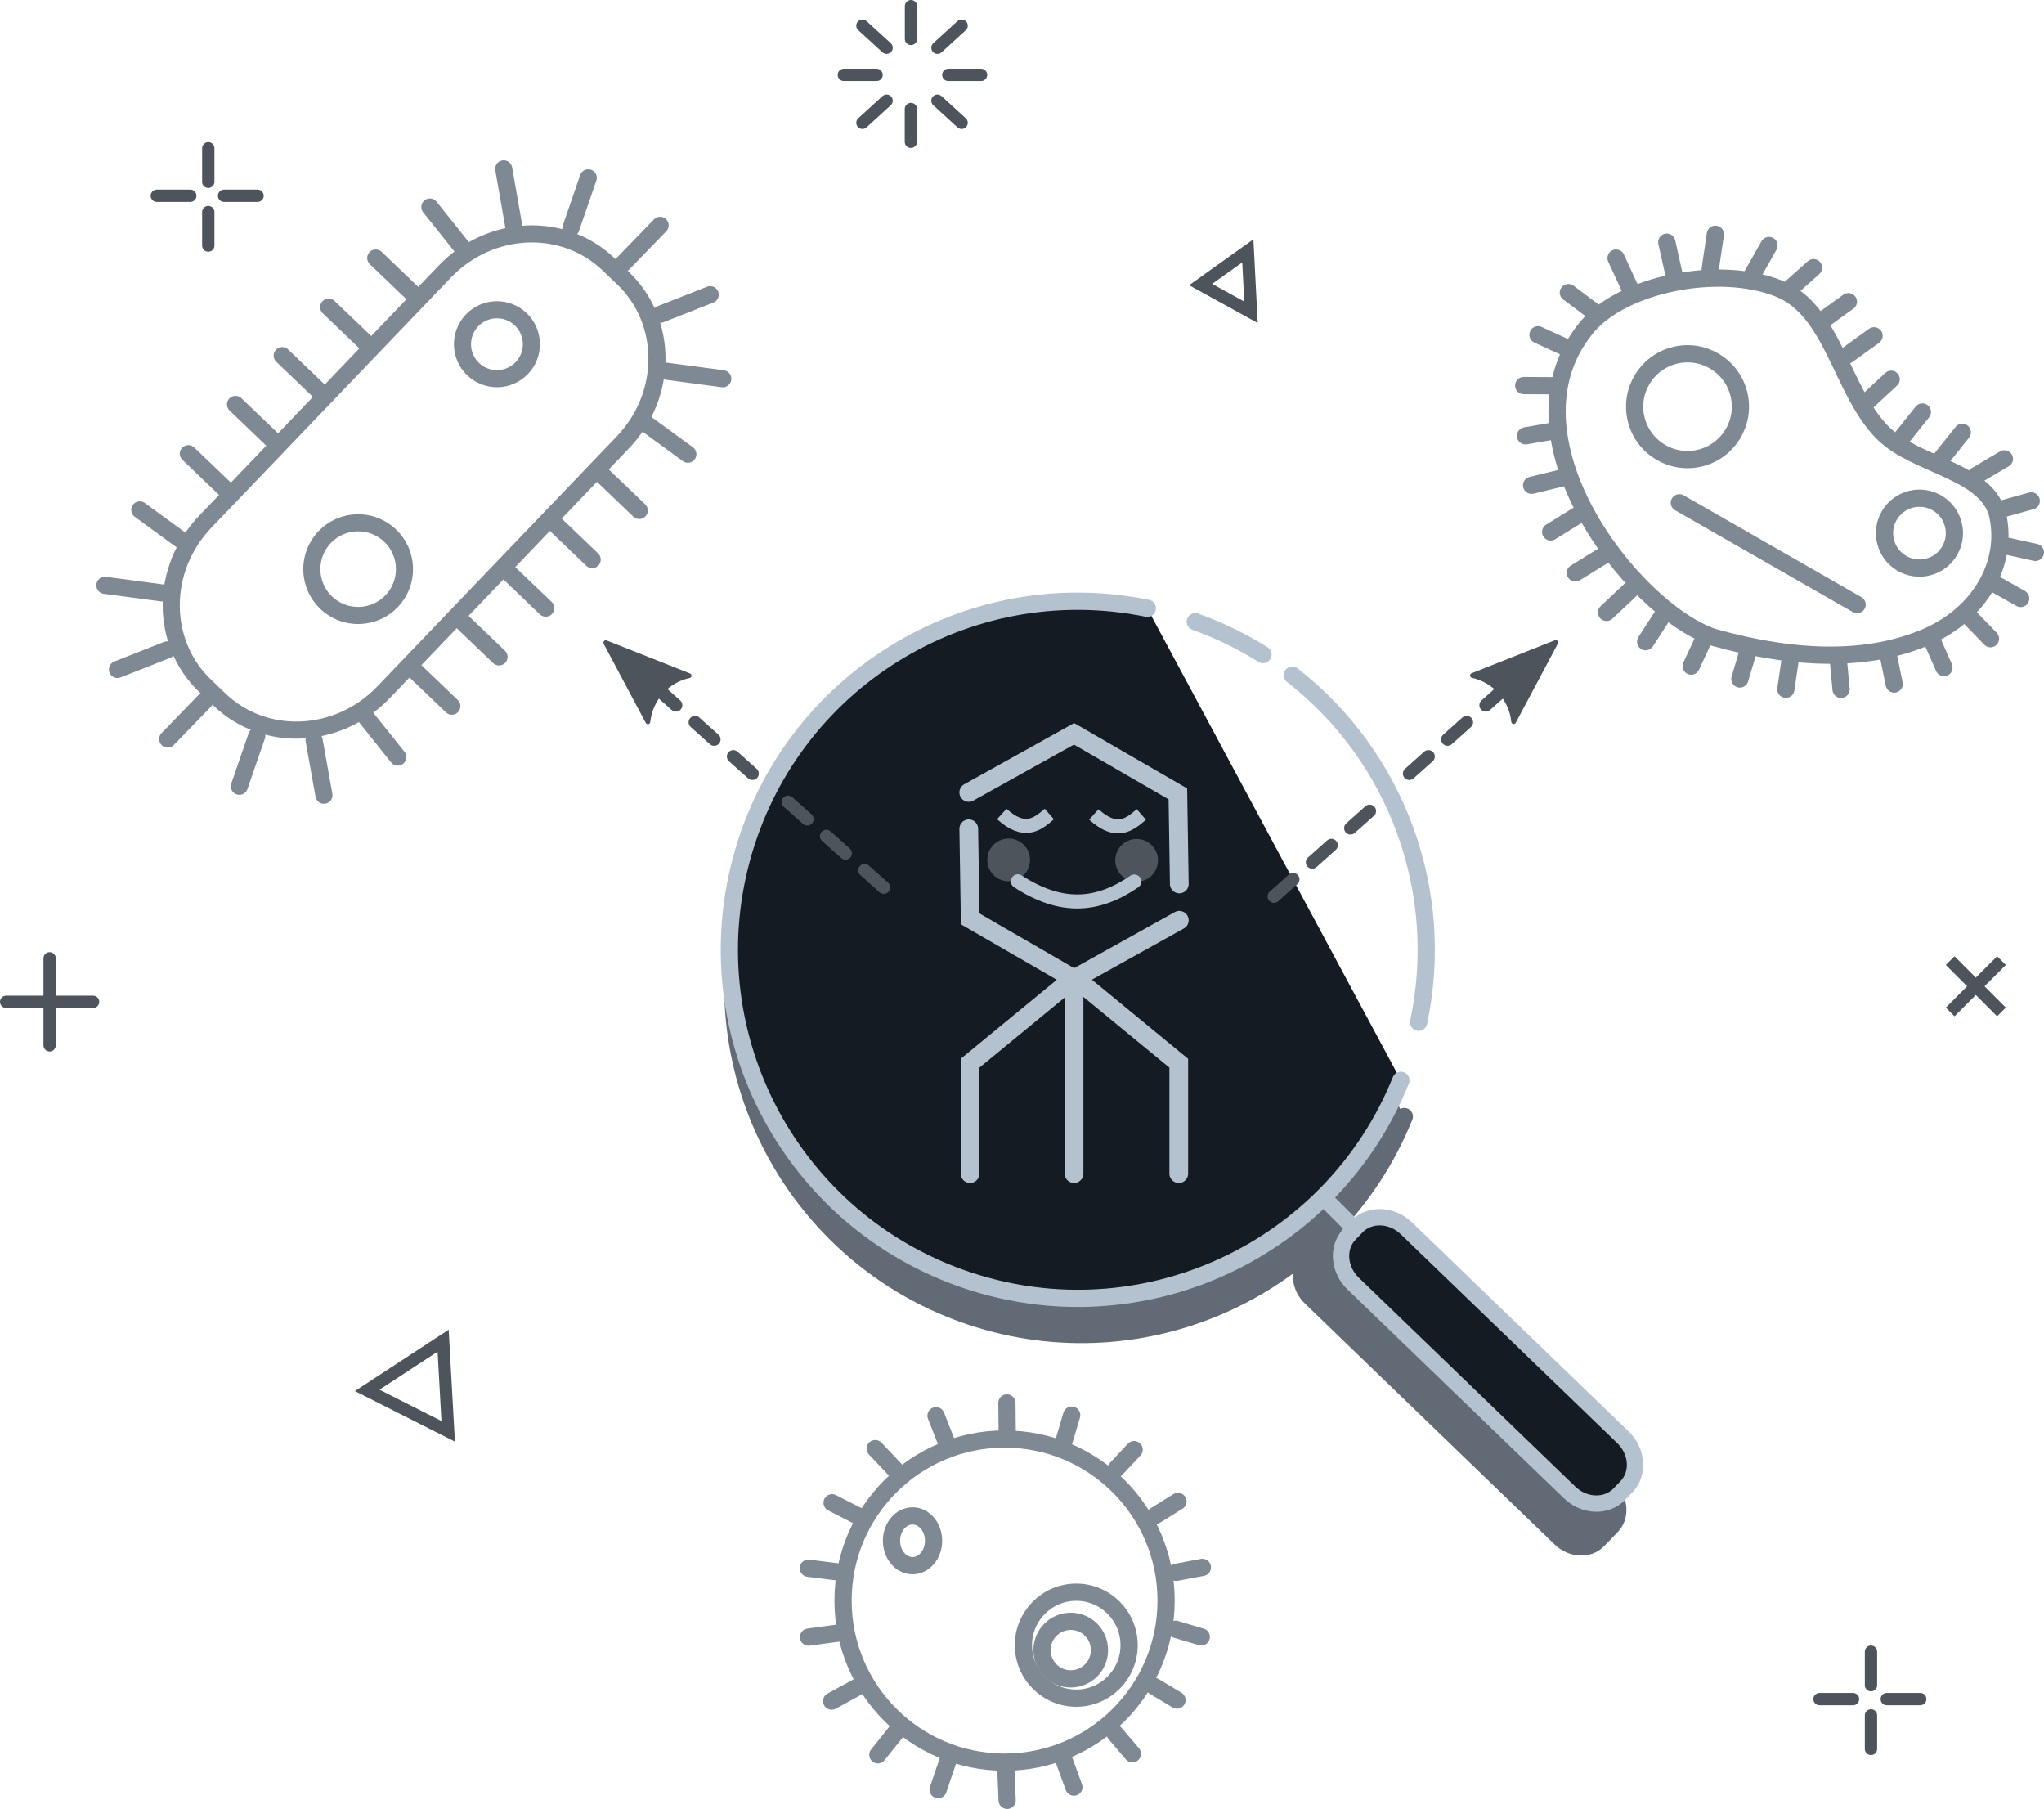
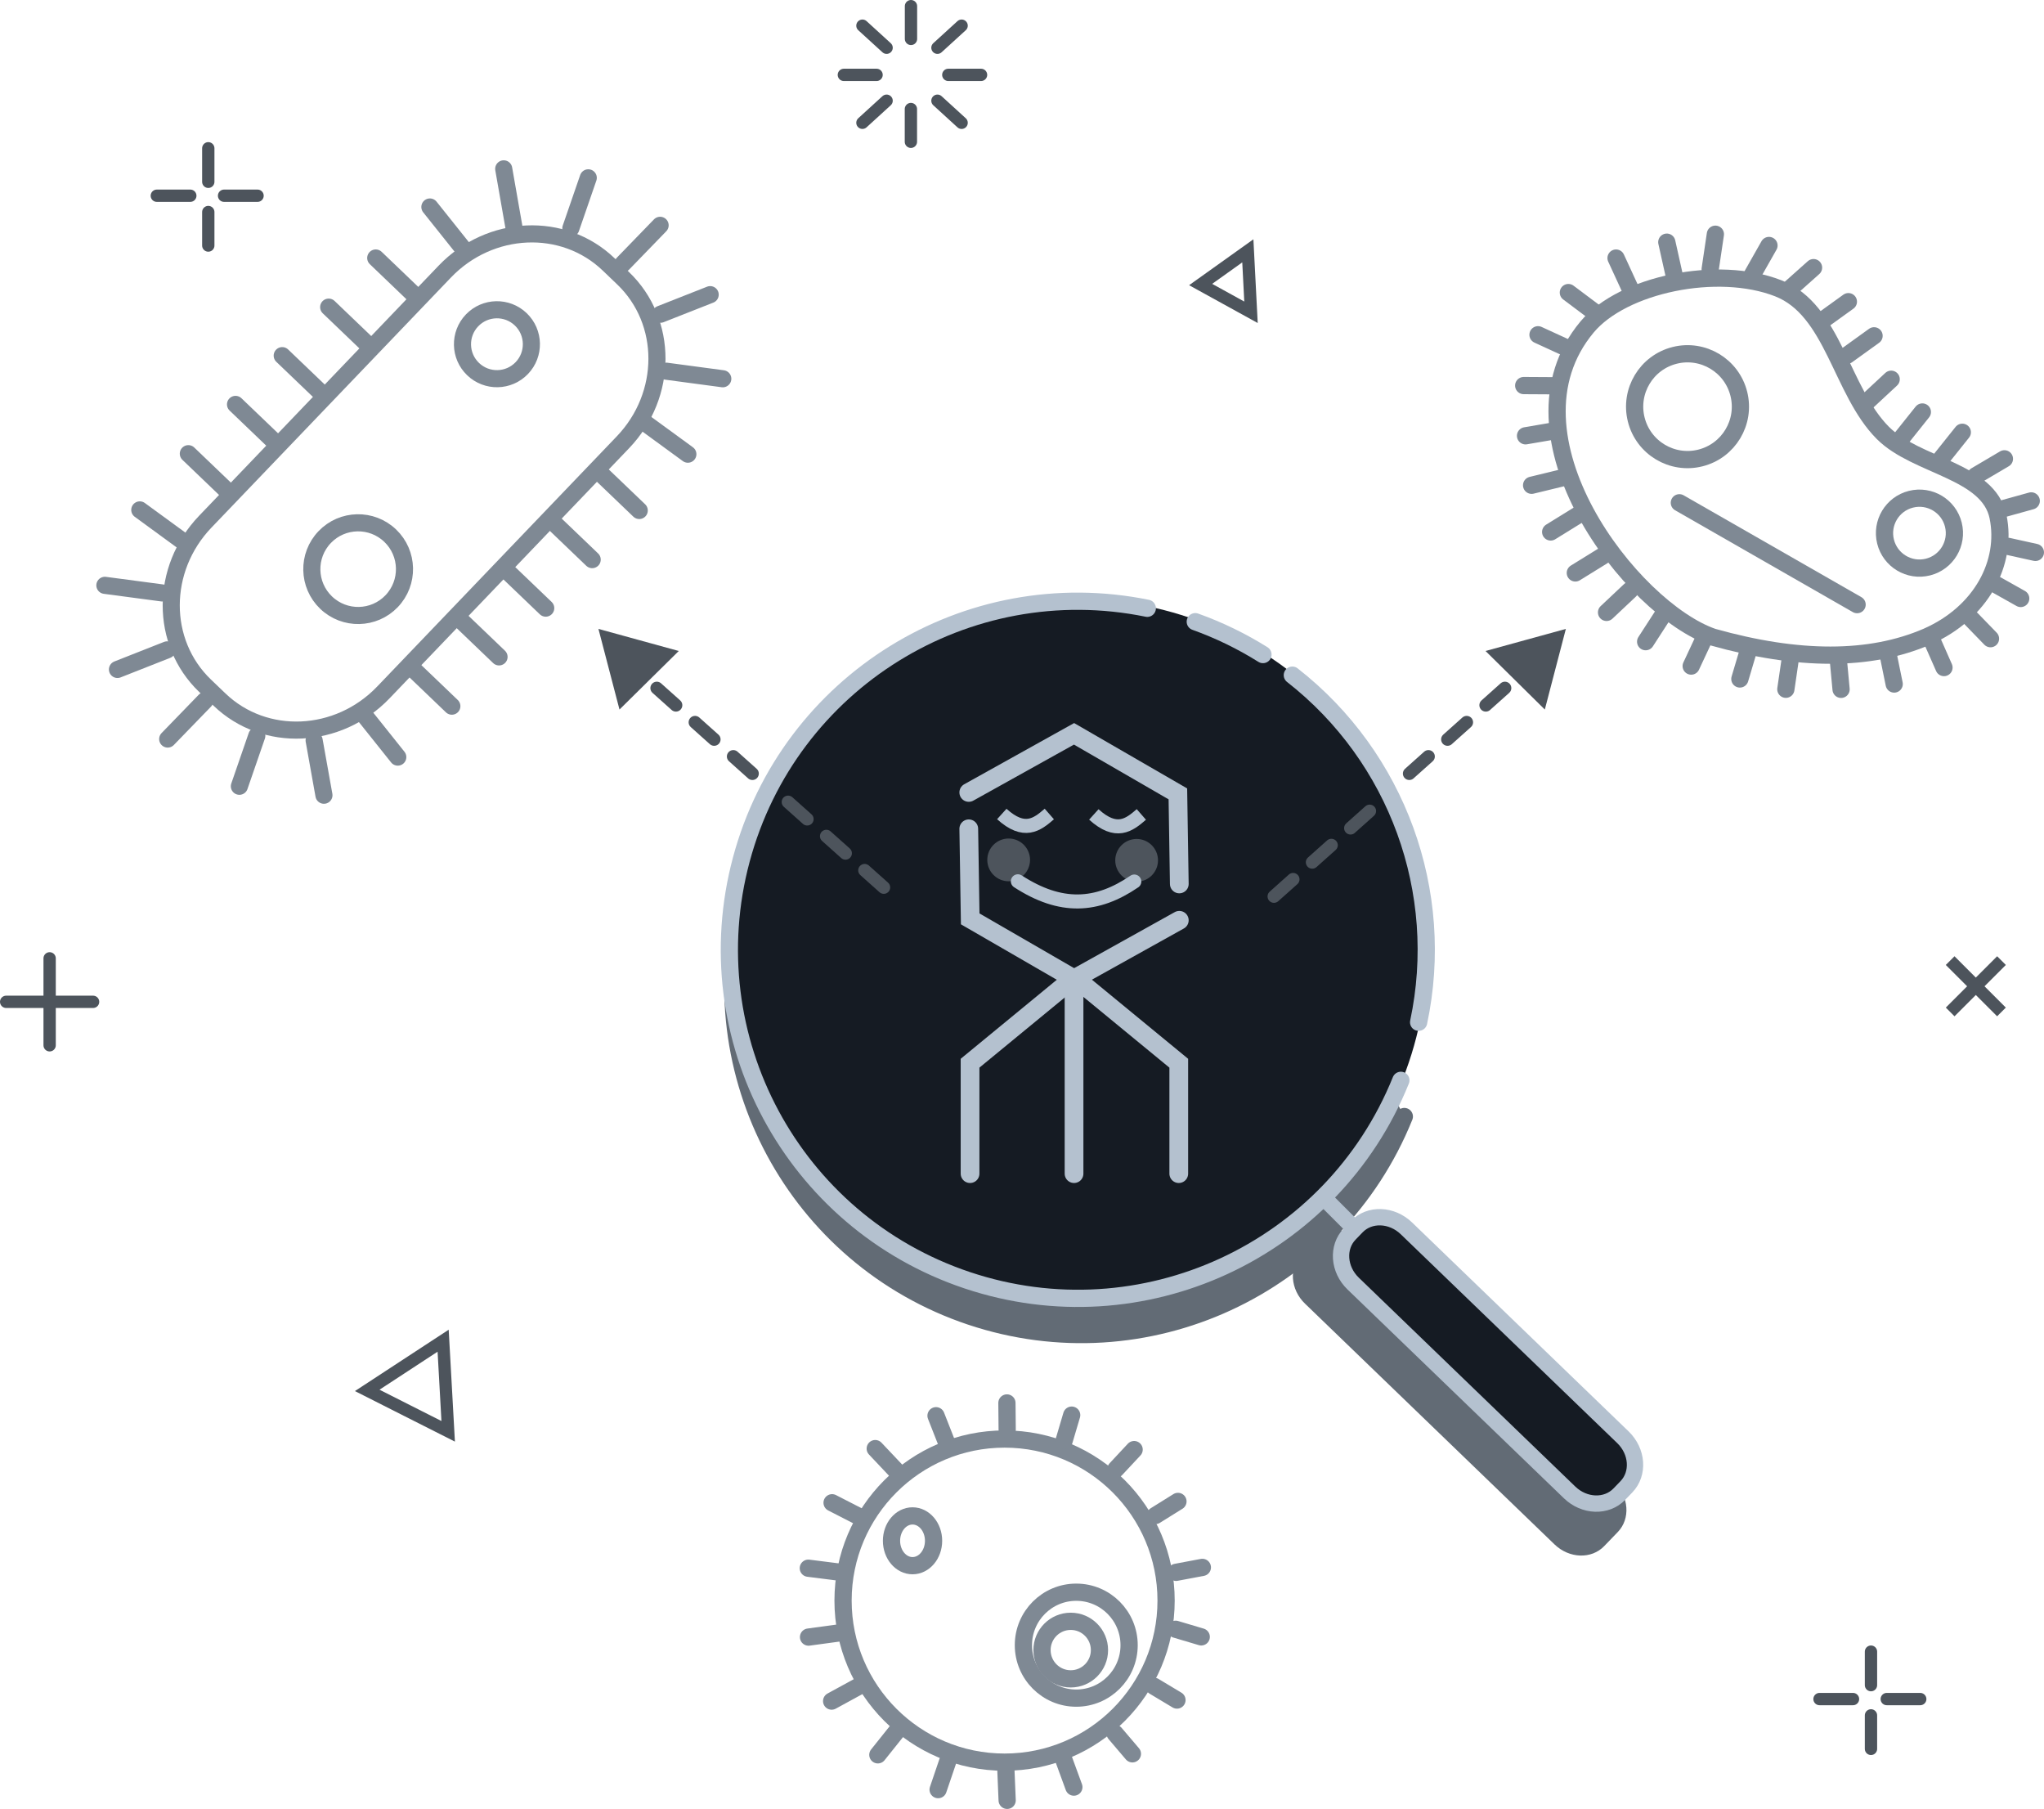
<svg xmlns="http://www.w3.org/2000/svg" width="95.632mm" height="84.613mm" viewBox="0 0 95.632 84.613" version="1.1" id="svg5">
  <defs id="defs2">
    <marker style="overflow:visible" id="Arrow1Mend" refX="0" refY="0" orient="auto">
      <path transform="matrix(-0.4,0,0,-0.4,-4,0)" style="fill:context-stroke;fill-rule:evenodd;stroke:context-stroke;stroke-width:1pt" d="M 0,0 5,-5 -12.5,0 5,5 Z" id="path55276" />
    </marker>
    <marker style="overflow:visible" id="Arrow2Mstart" refX="0" refY="0" orient="auto">
      <path transform="scale(0.6)" d="M 8.719,4.034 -2.207,0.016 8.719,-4.002 c -1.745,2.372 -1.735,5.617 -6e-7,8.035 z" style="fill:context-stroke;fill-rule:evenodd;stroke:context-stroke;stroke-width:0.625;stroke-linejoin:round" id="path55291" />
    </marker>
    <marker style="overflow:visible" id="Arrow1Sstart" refX="0" refY="0" orient="auto">
      <path transform="matrix(0.2,0,0,0.2,1.2,0)" style="fill:context-stroke;fill-rule:evenodd;stroke:context-stroke;stroke-width:1pt" d="M 0,0 5,-5 -12.5,0 5,5 Z" id="path55279" />
    </marker>
    <marker style="overflow:visible" id="Arrow1Send" refX="0" refY="0" orient="auto">
      <path transform="matrix(-0.2,0,0,-0.2,-1.2,0)" style="fill:context-stroke;fill-rule:evenodd;stroke:context-stroke;stroke-width:1pt" d="M 0,0 5,-5 -12.5,0 5,5 Z" id="path55282" />
    </marker>
    <marker style="overflow:visible" id="Arrow1Lend" refX="0" refY="0" orient="auto">
      <path transform="matrix(-0.8,0,0,-0.8,-10,0)" style="fill:context-stroke;fill-rule:evenodd;stroke:context-stroke;stroke-width:1pt" d="M 0,0 5,-5 -12.5,0 5,5 Z" id="path55270" />
    </marker>
    <marker style="overflow:visible" id="EmptyDiamondSstart" refX="0" refY="0" orient="auto">
      <path transform="matrix(0.2,0,0,0.2,1.2,0)" style="fill:context-fill;fill-rule:evenodd;stroke:context-stroke;stroke-width:1pt" d="M 0,-7.071 -7.071,0 0,7.071 7.071,0 Z" id="path55388" />
    </marker>
    <marker style="overflow:visible" id="DotM" refX="0" refY="0" orient="auto">
      <path transform="matrix(0.4,0,0,0.4,2.96,0.4)" style="fill:context-stroke;fill-rule:evenodd;stroke:context-stroke;stroke-width:1pt" d="m -2.5,-1 c 0,2.76 -2.24,5 -5,5 -2.76,0 -5,-2.24 -5,-5 0,-2.76 2.24,-5 5,-5 2.76,0 5,2.24 5,5 z" id="path55331" />
    </marker>
    <marker style="overflow:visible" id="Arrow1Mstart" refX="0" refY="0" orient="auto">
      <path transform="matrix(0.4,0,0,0.4,4,0)" style="fill:context-stroke;fill-rule:evenodd;stroke:context-stroke;stroke-width:1pt" d="M 0,0 5,-5 -12.5,0 5,5 Z" id="path55273" />
    </marker>
    <marker style="overflow:visible" id="Arrow2Lstart" refX="0" refY="0" orient="auto">
      <path transform="matrix(1.1,0,0,1.1,1.1,0)" d="M 8.719,4.034 -2.207,0.016 8.719,-4.002 c -1.745,2.372 -1.735,5.617 -6e-7,8.035 z" style="fill:context-stroke;fill-rule:evenodd;stroke:context-stroke;stroke-width:0.625;stroke-linejoin:round" id="path55285" />
    </marker>
    <rect x="99.97" y="439.884" width="828.957" height="208.044" id="rect51939" />
  </defs>
-   <g id="g62065">
-     <g id="g3209">
+   <g id="g3209">
+     <g id="g4432">
      <path style="fill:#626b75;fill-opacity:1;stroke:#626b75;stroke-width:0.806;stroke-linecap:round;stroke-miterlimit:4;stroke-dasharray:none;stroke-opacity:1" id="path42971" d="M 65.704,52.225 A 16.3,16.301 0 0 1 45.418,61.577 16.3,16.301 0 0 1 34.845,41.9 16.3,16.301 0 0 1 53.84,30.145" />
-       <path style="fill:#151b23;fill-opacity:1;stroke:#b4c1cf;stroke-width:0.806;stroke-linecap:round;stroke-miterlimit:4;stroke-dasharray:none;stroke-opacity:1" id="path7233" d="M 65.542,50.532 A 16.3,16.301 0 0 1 45.256,59.884 16.3,16.301 0 0 1 34.683,40.207 16.3,16.301 0 0 1 53.678,28.452" />
+       <circle style="fill:#151b23;fill-opacity:1;stroke:none;stroke-width:0.6;stroke-linecap:round;stroke-linejoin:round;stroke-miterlimit:4;stroke-dasharray:none;stroke-dashoffset:0;stroke-opacity:1" id="path1381" cx="50.372" cy="44.429" r="16.406" />
+       <path style="fill:none;fill-opacity:1;stroke:#b4c1cf;stroke-width:0.806;stroke-linecap:round;stroke-miterlimit:4;stroke-dasharray:none;stroke-opacity:1" id="path7233" d="M 65.542,50.532 A 16.3,16.301 0 0 1 45.256,59.884 16.3,16.301 0 0 1 34.683,40.207 16.3,16.301 0 0 1 53.678,28.452" />
      <g id="g10444" transform="rotate(-46.2314,-81.50536,91.74423)" style="stroke:#818181;stroke-width:0.8;stroke-miterlimit:4;stroke-dasharray:none;stroke-opacity:1">
        <rect style="fill:none;stroke:#7f8994;stroke-width:0.8;stroke-linecap:round;stroke-miterlimit:4;stroke-dasharray:none;stroke-opacity:1" id="rect1299" width="27.294" height="11.542" x="24.602" y="110.954" ry="5.3" rx="5.547" />
        <path style="fill:none;stroke:#7f8994;stroke-width:0.8;stroke-linecap:round;stroke-linejoin:miter;stroke-miterlimit:4;stroke-dasharray:none;stroke-opacity:1" d="m 38.249,108.181 v 2.703" id="path3142" />
        <path style="fill:none;stroke:#7f8994;stroke-width:0.8;stroke-linecap:round;stroke-linejoin:miter;stroke-miterlimit:4;stroke-dasharray:none;stroke-opacity:1" d="m 41.391,108.181 v 2.703" id="path4470" />
        <path style="fill:none;stroke:#7f8994;stroke-width:0.8;stroke-linecap:round;stroke-linejoin:miter;stroke-miterlimit:4;stroke-dasharray:none;stroke-opacity:1" d="m 35.091,108.181 v 2.703" id="path4472" />
        <path style="fill:none;stroke:#7f8994;stroke-width:0.8;stroke-linecap:round;stroke-linejoin:miter;stroke-miterlimit:4;stroke-dasharray:none;stroke-opacity:1" d="m 31.899,108.181 v 2.703" id="path4474" />
        <path style="fill:none;stroke:#7f8994;stroke-width:0.8;stroke-linecap:round;stroke-linejoin:miter;stroke-miterlimit:4;stroke-dasharray:none;stroke-opacity:1" d="m 44.574,108.181 v 2.703" id="path4476" />
        <path style="fill:none;stroke:#7f8994;stroke-width:0.8;stroke-linecap:round;stroke-linejoin:miter;stroke-miterlimit:4;stroke-dasharray:none;stroke-opacity:1" d="m 48.049,108.36 -0.332,2.476" id="path4478" />
        <path style="fill:none;stroke:#7f8994;stroke-width:0.8;stroke-linecap:round;stroke-linejoin:miter;stroke-miterlimit:4;stroke-dasharray:none;stroke-opacity:1" d="m 51.727,109.621 -1.662,2.263" id="path4480" />
        <path style="fill:none;stroke:#7f8994;stroke-width:0.8;stroke-linecap:round;stroke-linejoin:miter;stroke-miterlimit:4;stroke-dasharray:none;stroke-opacity:1" d="M 54.16,112.768 51.891,113.813" id="path4482" />
        <path style="fill:none;stroke:#7f8994;stroke-width:0.8;stroke-linecap:round;stroke-linejoin:miter;stroke-miterlimit:4;stroke-dasharray:none;stroke-opacity:1" d="m 54.882,116.732 -2.498,-0.015" id="path4484" />
        <path style="fill:none;stroke:#7f8994;stroke-width:0.8;stroke-linecap:round;stroke-linejoin:miter;stroke-miterlimit:4;stroke-dasharray:none;stroke-opacity:1" d="M 24.09,116.732 21.592,116.717" id="path4486" />
        <path style="fill:none;stroke:#7f8994;stroke-width:0.8;stroke-linecap:round;stroke-linejoin:miter;stroke-miterlimit:4;stroke-dasharray:none;stroke-opacity:1" d="m 28.429,108.36 0.332,2.476" id="path4570" />
        <path style="fill:none;stroke:#7f8994;stroke-width:0.8;stroke-linecap:round;stroke-linejoin:miter;stroke-miterlimit:4;stroke-dasharray:none;stroke-opacity:1" d="m 24.751,109.621 1.601,2.187" id="path4572" />
        <path style="fill:none;stroke:#7f8994;stroke-width:0.8;stroke-linecap:round;stroke-linejoin:miter;stroke-miterlimit:4;stroke-dasharray:none;stroke-opacity:1" d="m 22.317,112.768 2.269,1.045" id="path4574" />
        <path style="fill:none;stroke:#7f8994;stroke-width:0.8;stroke-linecap:round;stroke-linejoin:miter;stroke-miterlimit:4;stroke-dasharray:none;stroke-opacity:1" d="m 38.249,125.254 v -2.703" id="path4678" />
        <path style="fill:none;stroke:#7f8994;stroke-width:0.8;stroke-linecap:round;stroke-linejoin:miter;stroke-miterlimit:4;stroke-dasharray:none;stroke-opacity:1" d="m 41.391,125.254 v -2.703" id="path4680" />
        <path style="fill:none;stroke:#7f8994;stroke-width:0.8;stroke-linecap:round;stroke-linejoin:miter;stroke-miterlimit:4;stroke-dasharray:none;stroke-opacity:1" d="m 35.091,125.254 v -2.703" id="path4682" />
        <path style="fill:none;stroke:#7f8994;stroke-width:0.8;stroke-linecap:round;stroke-linejoin:miter;stroke-miterlimit:4;stroke-dasharray:none;stroke-opacity:1" d="m 31.899,125.254 v -2.703" id="path4684" />
        <path style="fill:none;stroke:#7f8994;stroke-width:0.8;stroke-linecap:round;stroke-linejoin:miter;stroke-miterlimit:4;stroke-dasharray:none;stroke-opacity:1" d="m 44.574,125.254 v -2.703" id="path4686" />
        <path style="fill:none;stroke:#7f8994;stroke-width:0.8;stroke-linecap:round;stroke-linejoin:miter;stroke-miterlimit:4;stroke-dasharray:none;stroke-opacity:1" d="m 48.049,125.075 -0.332,-2.476" id="path4688" />
        <path style="fill:none;stroke:#7f8994;stroke-width:0.8;stroke-linecap:round;stroke-linejoin:miter;stroke-miterlimit:4;stroke-dasharray:none;stroke-opacity:1" d="m 51.727,123.814 -1.57,-2.149" id="path4690" />
        <path style="fill:none;stroke:#7f8994;stroke-width:0.8;stroke-linecap:round;stroke-linejoin:miter;stroke-miterlimit:4;stroke-dasharray:none;stroke-opacity:1" d="M 54.16,120.667 51.891,119.622" id="path4692" />
        <path style="fill:none;stroke:#7f8994;stroke-width:0.8;stroke-linecap:round;stroke-linejoin:miter;stroke-miterlimit:4;stroke-dasharray:none;stroke-opacity:1" d="m 28.429,125.075 0.332,-2.476" id="path4694" />
        <path style="fill:none;stroke:#7f8994;stroke-width:0.8;stroke-linecap:round;stroke-linejoin:miter;stroke-miterlimit:4;stroke-dasharray:none;stroke-opacity:1" d="m 24.751,123.814 1.535,-2.106" id="path4696" />
        <path style="fill:none;stroke:#7f8994;stroke-width:0.8;stroke-linecap:round;stroke-linejoin:miter;stroke-miterlimit:4;stroke-dasharray:none;stroke-opacity:1" d="M 22.317,120.667 24.587,119.622" id="path4698" />
        <circle style="fill:none;stroke:#7f8994;stroke-width:0.8;stroke-linecap:round;stroke-miterlimit:4;stroke-dasharray:none;stroke-opacity:1" id="path4722" cx="33.495" cy="117.655" r="2.168" />
        <circle style="fill:none;stroke:#7f8994;stroke-width:0.8;stroke-linecap:round;stroke-miterlimit:4;stroke-dasharray:none;stroke-opacity:1" id="circle4804" cx="45.584" cy="115.066" r="1.612" />
      </g>
      <rect style="fill:#626b75;fill-opacity:1;stroke:none;stroke-width:0.764;stroke-linecap:round;stroke-miterlimit:4;stroke-dasharray:none;stroke-opacity:1" id="rect35126" width="4.029" height="19.677" x="-1.499" y="84.55" ry="1.727" rx="1.555" transform="matrix(0.6941891,-0.7197927,0.7197324,0.6942516,0,0)" />
      <rect style="fill:#151b23;fill-opacity:1;stroke:#b4c1cf;stroke-width:0.764;stroke-linecap:round;stroke-miterlimit:4;stroke-dasharray:none;stroke-opacity:1" id="rect1289" width="3.589" height="17.528" x="0.741" y="85.521" ry="1.727" rx="1.555" transform="matrix(0.6941891,-0.7197927,0.7197324,0.6942516,0,0)" />
      <path style="fill:none;fill-opacity:1;stroke:#b4c1cf;stroke-width:0.764;stroke-linecap:butt;stroke-linejoin:miter;stroke-miterlimit:4;stroke-dasharray:none;stroke-opacity:1" d="m 62.035,56.127 1.358,1.358" id="path1760" />
      <circle style="fill:#4d545c;fill-opacity:1;stroke:none;stroke-width:0.6;stroke-linecap:round;stroke-linejoin:round;stroke-miterlimit:4;stroke-dasharray:1.2, 1.2;stroke-dashoffset:0;stroke-opacity:1" id="path56014" cx="47.192" cy="40.221" r="1" />
      <circle style="fill:#4d545c;fill-opacity:1;stroke:none;stroke-width:0.6;stroke-linecap:round;stroke-linejoin:round;stroke-miterlimit:4;stroke-dasharray:1.2, 1.2;stroke-dashoffset:0;stroke-opacity:1" id="circle59923" cx="53.179" cy="40.242" r="1" />
      <g id="g55986" transform="translate(-0.472337,0.4473491)">
        <path style="fill:none;stroke:#b4c1cf;stroke-width:0.876;stroke-linecap:round;stroke-linejoin:miter;stroke-miterlimit:4;stroke-dasharray:none;stroke-opacity:1" d="m 45.798,36.619 4.925,-2.742 4.858,2.809 0.067,4.213" id="path1105" />
        <path style="fill:none;stroke:#b4c1cf;stroke-width:0.876;stroke-linecap:round;stroke-linejoin:miter;stroke-miterlimit:4;stroke-dasharray:none;stroke-opacity:1" d="m 55.648,42.599 -4.925,2.742 -4.858,-2.809 -0.067,-4.213" id="path1107" />
        <path style="fill:none;stroke:#b4c1cf;stroke-width:0.876;stroke-linecap:round;stroke-linejoin:miter;stroke-miterlimit:4;stroke-dasharray:none;stroke-opacity:1" d="m 50.723,45.621 v 8.828" id="path1109" />
        <path style="fill:none;stroke:#b4c1cf;stroke-width:0.876;stroke-linecap:round;stroke-linejoin:miter;stroke-miterlimit:4;stroke-dasharray:none;stroke-opacity:1" d="m 50.775,45.299 4.848,3.985 v 5.165" id="path1111" />
        <path style="fill:none;stroke:#b4c1cf;stroke-width:0.876;stroke-linecap:round;stroke-linejoin:miter;stroke-miterlimit:4;stroke-dasharray:none;stroke-opacity:1" d="m 50.706,45.299 -4.848,3.985 v 5.165" id="path1114" />
        <path style="fill:none;stroke:#b4c1cf;stroke-width:0.657;stroke-linecap:butt;stroke-linejoin:miter;stroke-miterlimit:4;stroke-dasharray:none;stroke-opacity:1" d="m 47.343,37.627 c 1.054,0.951 1.647,0.503 2.223,0" id="path13651" />
        <path style="fill:none;stroke:#b4c1cf;stroke-width:0.657;stroke-linecap:butt;stroke-linejoin:miter;stroke-miterlimit:4;stroke-dasharray:none;stroke-opacity:1" d="m 51.649,37.648 c 1.054,0.951 1.647,0.503 2.223,0" id="path15261" />
        <path style="fill:none;stroke:#b4c1cf;stroke-width:0.657;stroke-linecap:round;stroke-linejoin:miter;stroke-miterlimit:4;stroke-dasharray:none;stroke-opacity:1" d="m 48.095,40.775 c 2.013,1.307 3.701,1.204 5.447,0.011" id="path11885" />
      </g>
      <path style="fill:none;fill-opacity:1;stroke:#b4c1cf;stroke-width:0.806;stroke-linecap:round;stroke-miterlimit:4;stroke-dasharray:none;stroke-opacity:1" id="path8943" d="m 55.923,29.079 a 16.3,16.301 0 0 1 3.167,1.538" />
      <path style="fill:none;fill-opacity:1;stroke:#4d545c;stroke-width:0.576;stroke-linecap:round;stroke-miterlimit:4;stroke-dasharray:none;stroke-opacity:1" id="path19838" d="m 17.181,65.035 1.776,-1.162 1.776,-1.162 0.118,2.119 0.118,2.119 -1.895,-0.957 z" />
      <path style="fill:none;fill-opacity:1;stroke:#4d545c;stroke-width:0.576;stroke-linecap:round;stroke-miterlimit:4;stroke-dasharray:none;stroke-opacity:1" id="path20220" d="m 56.174,13.309 1.104,-0.788 1.104,-0.788 0.074,1.437 0.074,1.437 -1.178,-0.649 z" />
      <path style="fill:none;stroke:#4d545c;stroke-width:0.576;stroke-linecap:round;stroke-linejoin:miter;stroke-miterlimit:4;stroke-dasharray:none;stroke-opacity:1" d="m 2.322,44.826 v 4.067" id="path20255" />
      <path style="fill:none;stroke:#4d545c;stroke-width:0.576;stroke-linecap:round;stroke-linejoin:miter;stroke-miterlimit:4;stroke-dasharray:none;stroke-opacity:1" d="M 4.355,46.86 H 0.288" id="path22509" />
      <path style="fill:none;stroke:#4d545c;stroke-width:0.576;stroke-linecap:butt;stroke-linejoin:miter;stroke-miterlimit:4;stroke-dasharray:none;stroke-opacity:1" d="m 91.241,44.932 2.401,2.401" id="path22592" />
      <path style="fill:none;stroke:#4d545c;stroke-width:0.576;stroke-linecap:butt;stroke-linejoin:miter;stroke-miterlimit:4;stroke-dasharray:none;stroke-opacity:1" d="m 93.643,44.932 -2.401,2.401" id="path25242" />
      <path style="fill:none;stroke:#4d545c;stroke-width:0.576;stroke-linecap:round;stroke-linejoin:miter;stroke-miterlimit:4;stroke-dasharray:none;stroke-opacity:1" d="m 87.537,77.255 v 1.567" id="path32727" />
      <path style="fill:none;stroke:#4d545c;stroke-width:0.576;stroke-linecap:round;stroke-linejoin:miter;stroke-miterlimit:4;stroke-dasharray:none;stroke-opacity:1" d="m 87.537,80.236 v 1.567" id="path32729" />
      <path style="fill:none;stroke:#4d545c;stroke-width:0.576;stroke-linecap:round;stroke-linejoin:miter;stroke-miterlimit:4;stroke-dasharray:none;stroke-opacity:1" d="M 86.696,79.473 H 85.129" id="path32731" />
      <path style="fill:none;stroke:#4d545c;stroke-width:0.576;stroke-linecap:round;stroke-linejoin:miter;stroke-miterlimit:4;stroke-dasharray:none;stroke-opacity:1" d="M 89.842,79.473 H 88.275" id="path32733" />
      <path style="fill:none;stroke:#4d545c;stroke-width:0.576;stroke-linecap:round;stroke-linejoin:miter;stroke-miterlimit:4;stroke-dasharray:none;stroke-opacity:1" d="M 9.745,6.936 V 8.504" id="path32796" />
      <path style="fill:none;stroke:#4d545c;stroke-width:0.576;stroke-linecap:round;stroke-linejoin:miter;stroke-miterlimit:4;stroke-dasharray:none;stroke-opacity:1" d="m 9.745,9.918 v 1.567" id="path32798" />
      <path style="fill:none;stroke:#4d545c;stroke-width:0.576;stroke-linecap:round;stroke-linejoin:miter;stroke-miterlimit:4;stroke-dasharray:none;stroke-opacity:1" d="M 8.904,9.155 H 7.337" id="path32800" />
      <path style="fill:none;stroke:#4d545c;stroke-width:0.576;stroke-linecap:round;stroke-linejoin:miter;stroke-miterlimit:4;stroke-dasharray:none;stroke-opacity:1" d="M 12.05,9.155 H 10.483" id="path32802" />
      <path style="fill:none;stroke:#4d545c;stroke-width:0.576;stroke-linecap:round;stroke-linejoin:miter;stroke-miterlimit:4;stroke-dasharray:none;stroke-opacity:1" d="M 42.618,5.1 V 6.632" id="path32972" />
      <path style="fill:none;stroke:#4d545c;stroke-width:0.576;stroke-linecap:round;stroke-linejoin:miter;stroke-miterlimit:4;stroke-dasharray:none;stroke-opacity:1" d="M 42.622,0.288 V 1.82" id="path33054" />
      <path style="fill:none;stroke:#4d545c;stroke-width:0.576;stroke-linecap:round;stroke-linejoin:miter;stroke-miterlimit:4;stroke-dasharray:none;stroke-opacity:1" d="M 45.9,3.502 H 44.368" id="path33056" />
      <path style="fill:none;stroke:#4d545c;stroke-width:0.576;stroke-linecap:round;stroke-linejoin:miter;stroke-miterlimit:4;stroke-dasharray:none;stroke-opacity:1" d="M 41.012,3.502 H 39.481" id="path33058" />
      <path style="fill:none;stroke:#4d545c;stroke-width:0.576;stroke-linecap:round;stroke-linejoin:miter;stroke-miterlimit:4;stroke-dasharray:none;stroke-opacity:1" d="M 43.86,2.233 44.991,1.201" id="path33060" />
      <path style="fill:none;stroke:#4d545c;stroke-width:0.576;stroke-linecap:round;stroke-linejoin:miter;stroke-miterlimit:4;stroke-dasharray:none;stroke-opacity:1" d="M 41.481,2.233 40.35,1.201" id="path33062" />
      <path style="fill:none;stroke:#4d545c;stroke-width:0.576;stroke-linecap:round;stroke-linejoin:miter;stroke-miterlimit:4;stroke-dasharray:none;stroke-opacity:1" d="M 41.481,4.711 40.35,5.743" id="path33064" />
      <path style="fill:none;stroke:#4d545c;stroke-width:0.576;stroke-linecap:round;stroke-linejoin:miter;stroke-miterlimit:4;stroke-dasharray:none;stroke-opacity:1" d="m 43.86,4.711 1.131,1.033" id="path33066" />
      <g id="g30691" transform="matrix(-0.9700939,0.2427299,0.2427299,0.9700939,103.2997,-60.96465)">
        <path style="fill:none;stroke:#7f8994;stroke-width:0.806;stroke-linecap:round;stroke-linejoin:round;stroke-miterlimit:4;stroke-dasharray:none;stroke-opacity:1" d="m 30.188,80.21 c -0.094,-2.221 3.136,-3.208 4.277,-5.116 1.429,-2.39 0.839,-6.141 3.11,-7.753 2.48,-1.76 7.007,-1.947 9.113,-0.412 5.33,3.887 1.182,13.316 -2.196,15.505 -3.591,2.051 -6.837,2.879 -9.715,2.407 -2.76,-0.468 -4.496,-2.461 -4.588,-4.632 z" id="path21233" />
        <path style="fill:none;stroke:#7f8994;stroke-width:0.806;stroke-linecap:round;stroke-linejoin:miter;stroke-miterlimit:4;stroke-dasharray:none;stroke-opacity:1" d="m 42.106,63.985 0.043,1.675" id="path27734" />
        <path style="fill:none;stroke:#7f8994;stroke-width:0.806;stroke-linecap:round;stroke-linejoin:miter;stroke-miterlimit:4;stroke-dasharray:none;stroke-opacity:1" d="M 44.59,64.13 44.279,65.776" id="path29140" />
        <path style="fill:none;stroke:#7f8994;stroke-width:0.806;stroke-linecap:round;stroke-linejoin:miter;stroke-miterlimit:4;stroke-dasharray:none;stroke-opacity:1" d="m 47.146,65.154 -1.056,1.3" id="path29142" />
        <path style="fill:none;stroke:#7f8994;stroke-width:0.806;stroke-linecap:round;stroke-linejoin:miter;stroke-miterlimit:4;stroke-dasharray:none;stroke-opacity:1" d="m 49.003,66.724 -1.307,1.047" id="path29144" />
        <path style="fill:none;stroke:#7f8994;stroke-width:0.806;stroke-linecap:round;stroke-linejoin:miter;stroke-miterlimit:4;stroke-dasharray:none;stroke-opacity:1" d="m 50.229,68.867 -1.478,0.379" id="path29146" />
        <path style="fill:none;stroke:#7f8994;stroke-width:0.806;stroke-linecap:round;stroke-linejoin:miter;stroke-miterlimit:4;stroke-dasharray:none;stroke-opacity:1" d="m 50.716,71.167 -1.501,0.114" id="path29148" />
        <path style="fill:none;stroke:#7f8994;stroke-width:0.806;stroke-linecap:round;stroke-linejoin:miter;stroke-miterlimit:4;stroke-dasharray:none;stroke-opacity:1" d="m 51.002,73.481 -1.506,0.011" id="path29150" />
        <path style="fill:none;stroke:#7f8994;stroke-width:0.806;stroke-linecap:round;stroke-linejoin:miter;stroke-miterlimit:4;stroke-dasharray:none;stroke-opacity:1" d="M 50.667,75.816 49.232,75.359" id="path29152" />
        <path style="fill:none;stroke:#7f8994;stroke-width:0.806;stroke-linecap:round;stroke-linejoin:miter;stroke-miterlimit:4;stroke-dasharray:none;stroke-opacity:1" d="M 50.013,77.955 48.578,77.498" id="path29154" />
        <path style="fill:none;stroke:#7f8994;stroke-width:0.806;stroke-linecap:round;stroke-linejoin:miter;stroke-miterlimit:4;stroke-dasharray:none;stroke-opacity:1" d="M 49.044,80.1 47.73,79.365" id="path29156" />
        <path style="fill:none;stroke:#7f8994;stroke-width:0.806;stroke-linecap:round;stroke-linejoin:miter;stroke-miterlimit:4;stroke-dasharray:none;stroke-opacity:1" d="M 47.602,81.873 46.501,80.845" id="path29158" />
        <path style="fill:none;stroke:#7f8994;stroke-width:0.806;stroke-linecap:round;stroke-linejoin:miter;stroke-miterlimit:4;stroke-dasharray:none;stroke-opacity:1" d="M 45.812,83.497 44.988,82.483" id="path29160" />
        <path style="fill:none;stroke:#7f8994;stroke-width:0.806;stroke-linecap:round;stroke-linejoin:miter;stroke-miterlimit:4;stroke-dasharray:none;stroke-opacity:1" d="M 43.749,84.635 43.084,83.511" id="path29162" />
        <path style="fill:none;stroke:#7f8994;stroke-width:0.806;stroke-linecap:round;stroke-linejoin:miter;stroke-miterlimit:4;stroke-dasharray:none;stroke-opacity:1" d="M 41.779,85.624 41.282,84.416" id="path29164" />
        <path style="fill:none;stroke:#7f8994;stroke-width:0.806;stroke-linecap:round;stroke-linejoin:miter;stroke-miterlimit:4;stroke-dasharray:none;stroke-opacity:1" d="M 39.273,86.255 39.075,84.963" id="path29166" />
        <path style="fill:none;stroke:#7f8994;stroke-width:0.806;stroke-linecap:round;stroke-linejoin:miter;stroke-miterlimit:4;stroke-dasharray:none;stroke-opacity:1" d="m 36.802,86.617 -0.057,-1.305" id="path29168" />
        <path style="fill:none;stroke:#7f8994;stroke-width:0.806;stroke-linecap:round;stroke-linejoin:miter;stroke-miterlimit:4;stroke-dasharray:none;stroke-opacity:1" d="M 34.355,86.435 34.576,85.147" id="path29170" />
        <path style="fill:none;stroke:#7f8994;stroke-width:0.806;stroke-linecap:round;stroke-linejoin:miter;stroke-miterlimit:4;stroke-dasharray:none;stroke-opacity:1" d="m 31.916,85.653 0.655,-1.13" id="path29172" />
        <path style="fill:none;stroke:#7f8994;stroke-width:0.806;stroke-linecap:round;stroke-linejoin:miter;stroke-miterlimit:4;stroke-dasharray:none;stroke-opacity:1" d="m 30.088,84.172 0.949,-0.897" id="path29174" />
        <path style="fill:none;stroke:#7f8994;stroke-width:0.806;stroke-linecap:round;stroke-linejoin:miter;stroke-miterlimit:4;stroke-dasharray:none;stroke-opacity:1" d="m 28.899,82.248 1.169,-0.583" id="path29176" />
        <path style="fill:none;stroke:#7f8994;stroke-width:0.806;stroke-linecap:round;stroke-linejoin:miter;stroke-miterlimit:4;stroke-dasharray:none;stroke-opacity:1" d="m 28.502,79.864 1.306,0.033" id="path29178" />
        <path style="fill:none;stroke:#7f8994;stroke-width:0.806;stroke-linecap:round;stroke-linejoin:miter;stroke-miterlimit:4;stroke-dasharray:none;stroke-opacity:1" d="m 29.242,77.65 1.492,0.442" id="path29180" />
        <path style="fill:none;stroke:#7f8994;stroke-width:0.806;stroke-linecap:round;stroke-linejoin:miter;stroke-miterlimit:4;stroke-dasharray:none;stroke-opacity:1" d="M 30.852,75.967 32.09,76.911" id="path29182" />
        <path style="fill:none;stroke:#7f8994;stroke-width:0.806;stroke-linecap:round;stroke-linejoin:miter;stroke-miterlimit:4;stroke-dasharray:none;stroke-opacity:1" d="m 32.435,74.593 1.237,0.944" id="path29184" />
        <path style="fill:none;stroke:#7f8994;stroke-width:0.806;stroke-linecap:round;stroke-linejoin:miter;stroke-miterlimit:4;stroke-dasharray:none;stroke-opacity:1" d="m 33.478,72.753 1.363,0.751" id="path29186" />
        <path style="fill:none;stroke:#7f8994;stroke-width:0.806;stroke-linecap:round;stroke-linejoin:miter;stroke-miterlimit:4;stroke-dasharray:none;stroke-opacity:1" d="m 33.762,70.588 1.446,0.576" id="path29188" />
        <path style="fill:none;stroke:#7f8994;stroke-width:0.806;stroke-linecap:round;stroke-linejoin:miter;stroke-miterlimit:4;stroke-dasharray:none;stroke-opacity:1" d="m 34.54,68.747 1.446,0.576" id="path29190" />
        <path style="fill:none;stroke:#7f8994;stroke-width:0.806;stroke-linecap:round;stroke-linejoin:miter;stroke-miterlimit:4;stroke-dasharray:none;stroke-opacity:1" d="m 35.735,66.807 1.378,0.723" id="path29192" />
        <path style="fill:none;stroke:#7f8994;stroke-width:0.806;stroke-linecap:round;stroke-linejoin:miter;stroke-miterlimit:4;stroke-dasharray:none;stroke-opacity:1" d="m 37.506,65.296 1.073,1.127" id="path29194" />
        <path style="fill:none;stroke:#7f8994;stroke-width:0.806;stroke-linecap:round;stroke-linejoin:miter;stroke-miterlimit:4;stroke-dasharray:none;stroke-opacity:1" d="m 39.811,64.176 0.633,1.529" id="path29196" />
        <circle style="fill:none;fill-opacity:1;stroke:#7f8994;stroke-width:0.806;stroke-linecap:round;stroke-linejoin:round;stroke-miterlimit:4;stroke-dasharray:none;stroke-opacity:1" id="path29395" cx="43.033" cy="71.685" r="2.474" />
        <circle style="fill:none;fill-opacity:1;stroke:#7f8994;stroke-width:0.806;stroke-linecap:round;stroke-linejoin:round;stroke-miterlimit:4;stroke-dasharray:none;stroke-opacity:1" id="circle29495" cx="33.942" cy="80.058" r="1.635" />
        <path style="fill:none;stroke:#7f8994;stroke-width:0.806;stroke-linecap:round;stroke-linejoin:miter;stroke-miterlimit:4;stroke-dasharray:none;stroke-opacity:1" d="m 37.584,82.593 6.911,-6.64" id="path29610" />
      </g>
      <g id="g49195" transform="translate(-112.6095,112.0421)">
        <circle style="fill:none;fill-opacity:1;stroke:#7f8994;stroke-width:0.806;stroke-linecap:round;stroke-linejoin:round;stroke-miterlimit:4;stroke-dasharray:none;stroke-opacity:1" id="path46019" cx="159.61" cy="-37.175" r="7.557" />
        <path style="fill:none;stroke:#7f8994;stroke-width:0.806;stroke-linecap:round;stroke-linejoin:miter;stroke-miterlimit:4;stroke-dasharray:none;stroke-opacity:1" d="m 159.72,-46.42 0.012,1.25" id="path46438" />
        <path style="fill:none;stroke:#7f8994;stroke-width:0.806;stroke-linecap:round;stroke-linejoin:miter;stroke-miterlimit:4;stroke-dasharray:none;stroke-opacity:1" d="m 162.75,-45.85 -0.355,1.199" id="path46685" />
        <path style="fill:none;stroke:#7f8994;stroke-width:0.806;stroke-linecap:round;stroke-linejoin:miter;stroke-miterlimit:4;stroke-dasharray:none;stroke-opacity:1" d="m 165.672,-44.238 -0.853,0.914" id="path46687" />
        <path style="fill:none;stroke:#7f8994;stroke-width:0.806;stroke-linecap:round;stroke-linejoin:miter;stroke-miterlimit:4;stroke-dasharray:none;stroke-opacity:1" d="m 167.722,-41.814 -1.061,0.661" id="path46689" />
        <path style="fill:none;stroke:#7f8994;stroke-width:0.806;stroke-linecap:round;stroke-linejoin:miter;stroke-miterlimit:4;stroke-dasharray:none;stroke-opacity:1" d="m 168.864,-38.728 -1.229,0.231" id="path46691" />
        <path style="fill:none;stroke:#7f8994;stroke-width:0.806;stroke-linecap:round;stroke-linejoin:miter;stroke-miterlimit:4;stroke-dasharray:none;stroke-opacity:1" d="m 168.812,-35.478 -1.198,-0.356" id="path46830" />
        <path style="fill:none;stroke:#7f8994;stroke-width:0.806;stroke-linecap:round;stroke-linejoin:miter;stroke-miterlimit:4;stroke-dasharray:none;stroke-opacity:1" d="m 167.676,-32.523 -1.072,-0.643" id="path46931" />
        <path style="fill:none;stroke:#7f8994;stroke-width:0.806;stroke-linecap:round;stroke-linejoin:miter;stroke-miterlimit:4;stroke-dasharray:none;stroke-opacity:1" d="m 165.591,-30.008 -0.81,-0.952" id="path46933" />
        <path style="fill:none;stroke:#7f8994;stroke-width:0.806;stroke-linecap:round;stroke-linejoin:miter;stroke-miterlimit:4;stroke-dasharray:none;stroke-opacity:1" d="m 162.852,-28.451 -0.501,-1.369" id="path46935" />
        <path style="fill:none;stroke:#7f8994;stroke-width:0.806;stroke-linecap:round;stroke-linejoin:miter;stroke-miterlimit:4;stroke-dasharray:none;stroke-opacity:1" d="m 159.731,-27.832 -0.061,-1.456" id="path46937" />
        <path style="fill:none;stroke:#7f8994;stroke-width:0.806;stroke-linecap:round;stroke-linejoin:miter;stroke-miterlimit:4;stroke-dasharray:none;stroke-opacity:1" d="m 156.501,-28.333 0.469,-1.38" id="path46939" />
        <path style="fill:none;stroke:#7f8994;stroke-width:0.806;stroke-linecap:round;stroke-linejoin:miter;stroke-miterlimit:4;stroke-dasharray:none;stroke-opacity:1" d="m 153.681,-29.961 0.91,-1.139" id="path46941" />
        <path style="fill:none;stroke:#7f8994;stroke-width:0.806;stroke-linecap:round;stroke-linejoin:miter;stroke-miterlimit:4;stroke-dasharray:none;stroke-opacity:1" d="m 151.519,-32.474 1.279,-0.698" id="path46943" />
        <path style="fill:none;stroke:#7f8994;stroke-width:0.806;stroke-linecap:round;stroke-linejoin:miter;stroke-miterlimit:4;stroke-dasharray:none;stroke-opacity:1" d="m 150.438,-35.468 1.444,-0.196" id="path46945" />
        <path style="fill:none;stroke:#7f8994;stroke-width:0.806;stroke-linecap:round;stroke-linejoin:miter;stroke-miterlimit:4;stroke-dasharray:none;stroke-opacity:1" d="m 150.428,-38.69 1.446,0.183" id="path46947" />
        <path style="fill:none;stroke:#7f8994;stroke-width:0.806;stroke-linecap:round;stroke-linejoin:miter;stroke-miterlimit:4;stroke-dasharray:none;stroke-opacity:1" d="m 151.54,-41.751 1.297,0.665" id="path46949" />
        <path style="fill:none;stroke:#7f8994;stroke-width:0.806;stroke-linecap:round;stroke-linejoin:miter;stroke-miterlimit:4;stroke-dasharray:none;stroke-opacity:1" d="m 153.559,-44.284 1.001,1.059" id="path46951" />
        <path style="fill:none;stroke:#7f8994;stroke-width:0.806;stroke-linecap:round;stroke-linejoin:miter;stroke-miterlimit:4;stroke-dasharray:none;stroke-opacity:1" d="m 156.403,-45.822 0.533,1.356" id="path46953" />
        <ellipse style="fill:none;fill-opacity:1;stroke:#7f8994;stroke-width:0.806;stroke-linecap:round;stroke-linejoin:round;stroke-miterlimit:4;stroke-dasharray:none;stroke-opacity:1" id="path46977" cx="155.304" cy="-39.972" rx="0.984" ry="1.164" />
        <ellipse style="fill:none;fill-opacity:1;stroke:#7f8994;stroke-width:0.806;stroke-linecap:round;stroke-linejoin:round;stroke-miterlimit:4;stroke-dasharray:none;stroke-opacity:1" id="ellipse47059" cx="162.964" cy="-35.09" rx="2.473" ry="2.477" />
        <ellipse style="fill:none;fill-opacity:1;stroke:#7f8994;stroke-width:0.806;stroke-linecap:round;stroke-linejoin:round;stroke-miterlimit:4;stroke-dasharray:none;stroke-opacity:1" id="ellipse47061" cx="162.706" cy="-34.86" rx="1.344" ry="1.346" />
      </g>
-       <path style="fill:none;stroke:#4d545c;stroke-width:0.6;stroke-linecap:round;stroke-linejoin:miter;stroke-miterlimit:4;stroke-dasharray:1.2, 1.2;stroke-dashoffset:0;stroke-opacity:1;marker-start:url(#Arrow2Mstart)" d="m 28.94,30.586 6.489,5.801" id="path49230" />
+       <path style="fill:none;stroke:#4d545c;stroke-width:0.6;stroke-linecap:round;stroke-linejoin:miter;stroke-miterlimit:4;stroke-dasharray:1.2, 1.2;stroke-dashoffset:0;stroke-opacity:1;marker-start:" d="m 28.94,30.586 6.489,5.801" id="path49230" />
      <path style="fill:none;fill-opacity:1;stroke:#b4c1cf;stroke-width:0.806;stroke-linecap:round;stroke-miterlimit:4;stroke-dasharray:none;stroke-opacity:1" id="path1583" d="M 60.464,31.58 A 16.3,16.301 0 0 1 66.373,47.815" />
-       <path style="fill:none;stroke:#4d545c;stroke-width:0.6;stroke-linecap:round;stroke-linejoin:miter;stroke-miterlimit:4;stroke-dasharray:1.2, 1.2;stroke-dashoffset:0;stroke-opacity:1;marker-start:url(#Arrow2Mstart)" d="m 72.199,30.586 -6.489,5.801" id="path55896" />
+       <path style="fill:none;stroke:#4d545c;stroke-width:0.6;stroke-linecap:round;stroke-linejoin:miter;stroke-miterlimit:4;stroke-dasharray:1.2, 1.2;stroke-dashoffset:0;stroke-opacity:1;marker-start:" d="m 72.199,30.586 -6.489,5.801" id="path55896" />
      <path style="fill:none;stroke:#4d545c;stroke-width:0.6;stroke-linecap:round;stroke-linejoin:miter;stroke-miterlimit:4;stroke-dasharray:1.2, 1.2;stroke-dashoffset:0;stroke-opacity:1" d="m 36.872,37.514 5.045,4.502" id="path55988" />
      <path style="fill:none;stroke:#4d545c;stroke-width:0.6;stroke-linecap:round;stroke-linejoin:miter;stroke-miterlimit:4;stroke-dasharray:1.2, 1.2;stroke-dashoffset:0;stroke-opacity:1" d="m 64.082,37.936 -4.807,4.288" id="path55990" />
+       <path style="fill:#4d545c;fill-opacity:1;stroke:none;stroke-width:2.268;stroke-linecap:round;stroke-linejoin:round;stroke-miterlimit:4;stroke-dasharray:4.535, 4.535;stroke-dashoffset:0;stroke-opacity:1" id="path2066" d="m 98.507,151.616 6.823,2.775 6.823,2.775 -5.815,4.521 -5.815,4.521 -1.008,-7.296 z" transform="matrix(0.2627413,-0.03116614,0.03116614,0.2627413,-2.607989,-7.348788)" />
+       <path style="fill:#4d545c;fill-opacity:1;stroke:none;stroke-width:2.268;stroke-linecap:round;stroke-linejoin:round;stroke-miterlimit:4;stroke-dasharray:4.535, 4.535;stroke-dashoffset:0;stroke-opacity:1" id="path4141" d="m 98.507,151.616 6.823,2.775 6.823,2.775 -5.815,4.521 -5.815,4.521 -1.008,-7.296 z" transform="matrix(-0.2627413,-0.03116614,-0.03116614,0.2627413,103.8686,-7.348788)" />
    </g>
  </g>
</svg>
